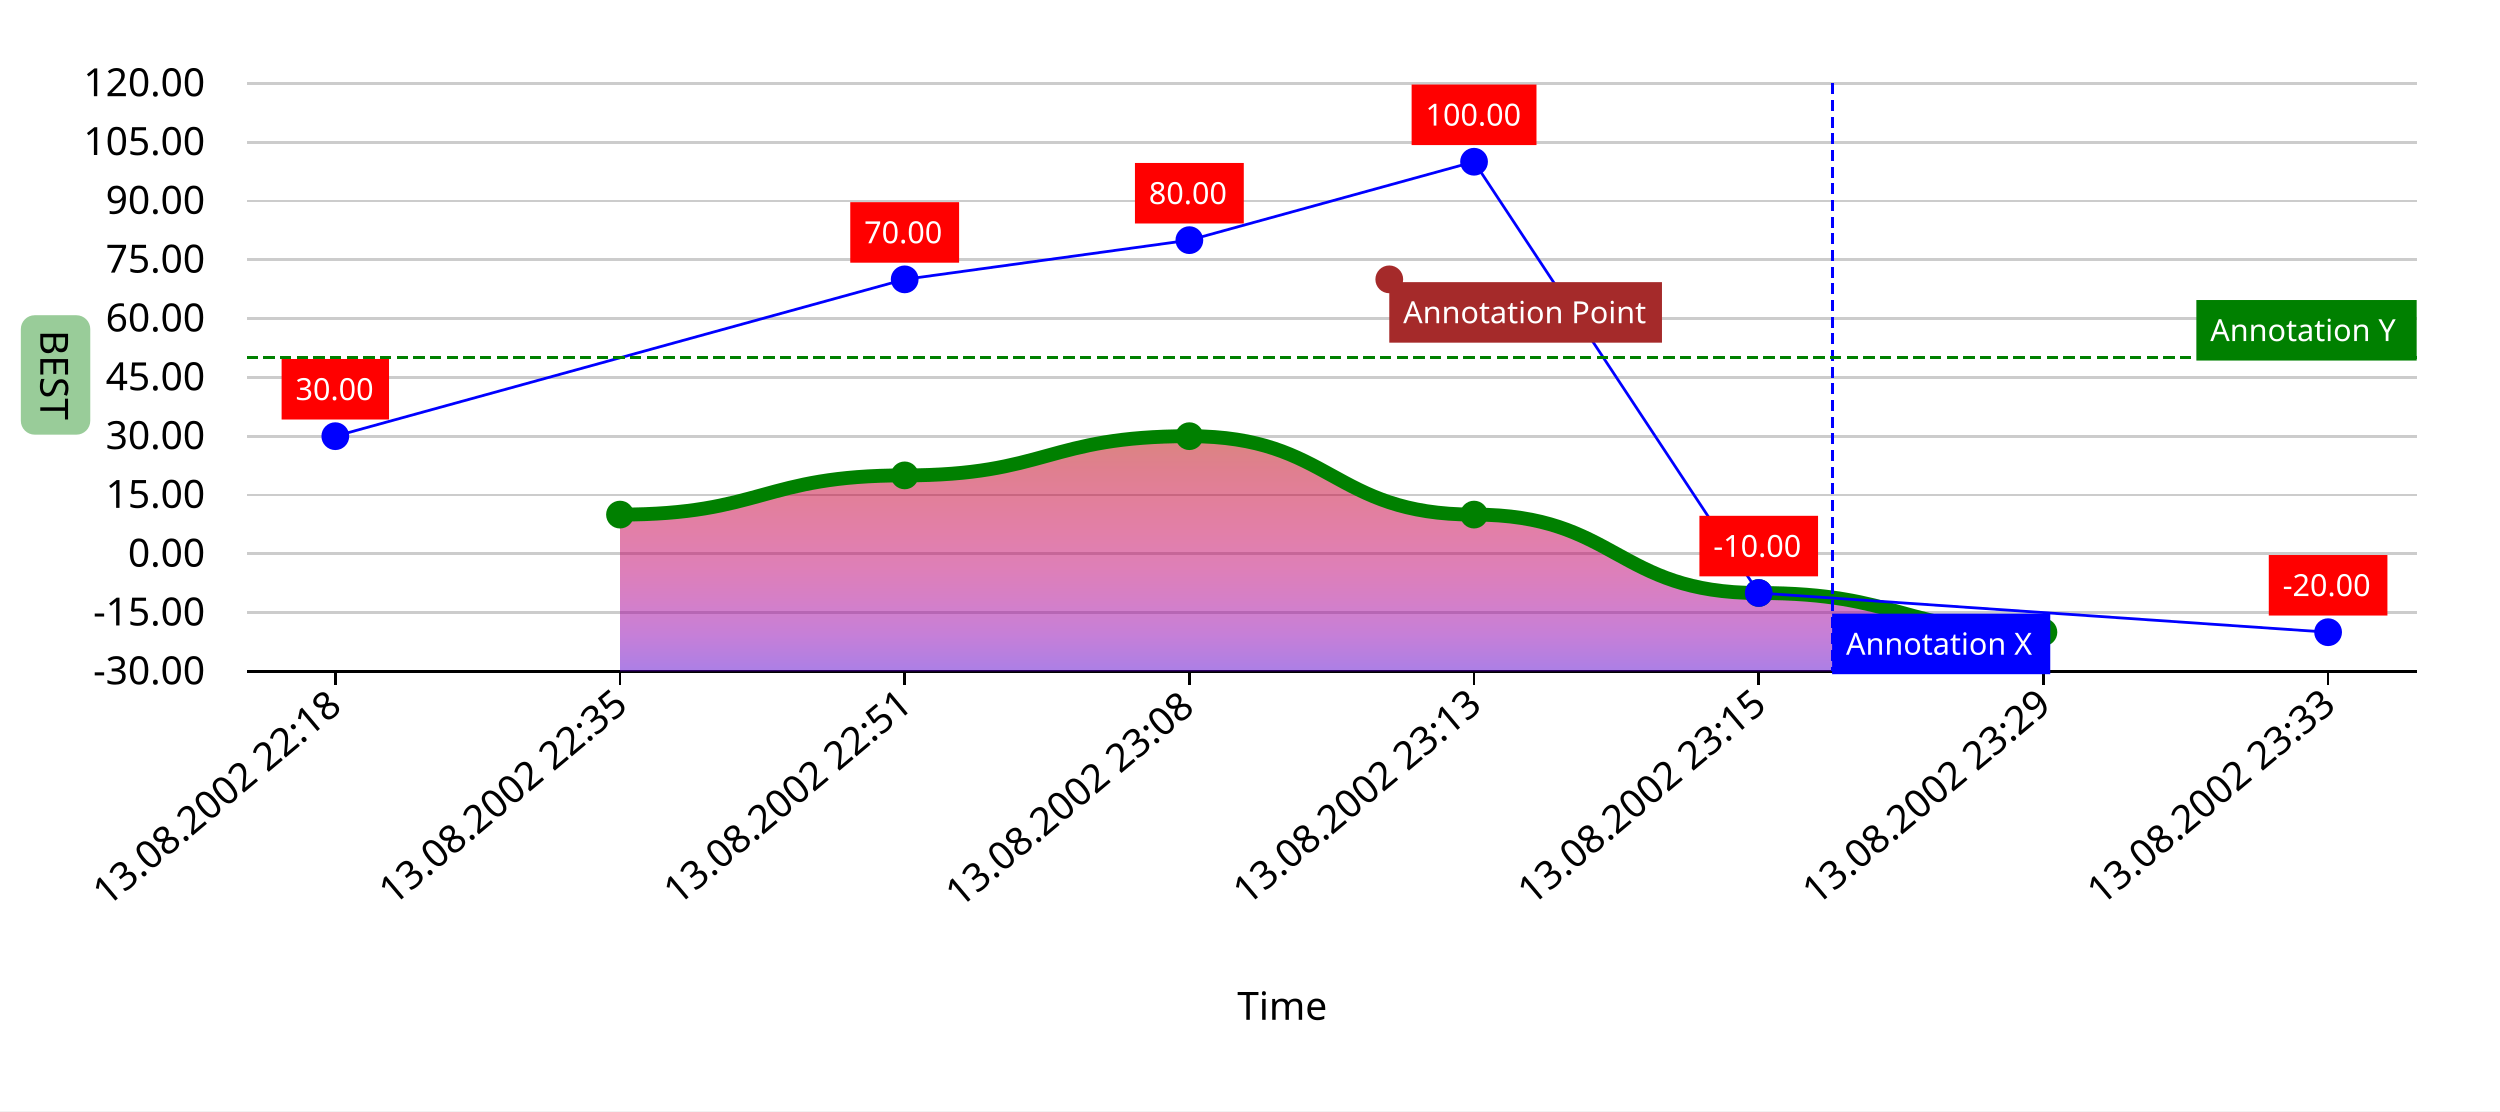
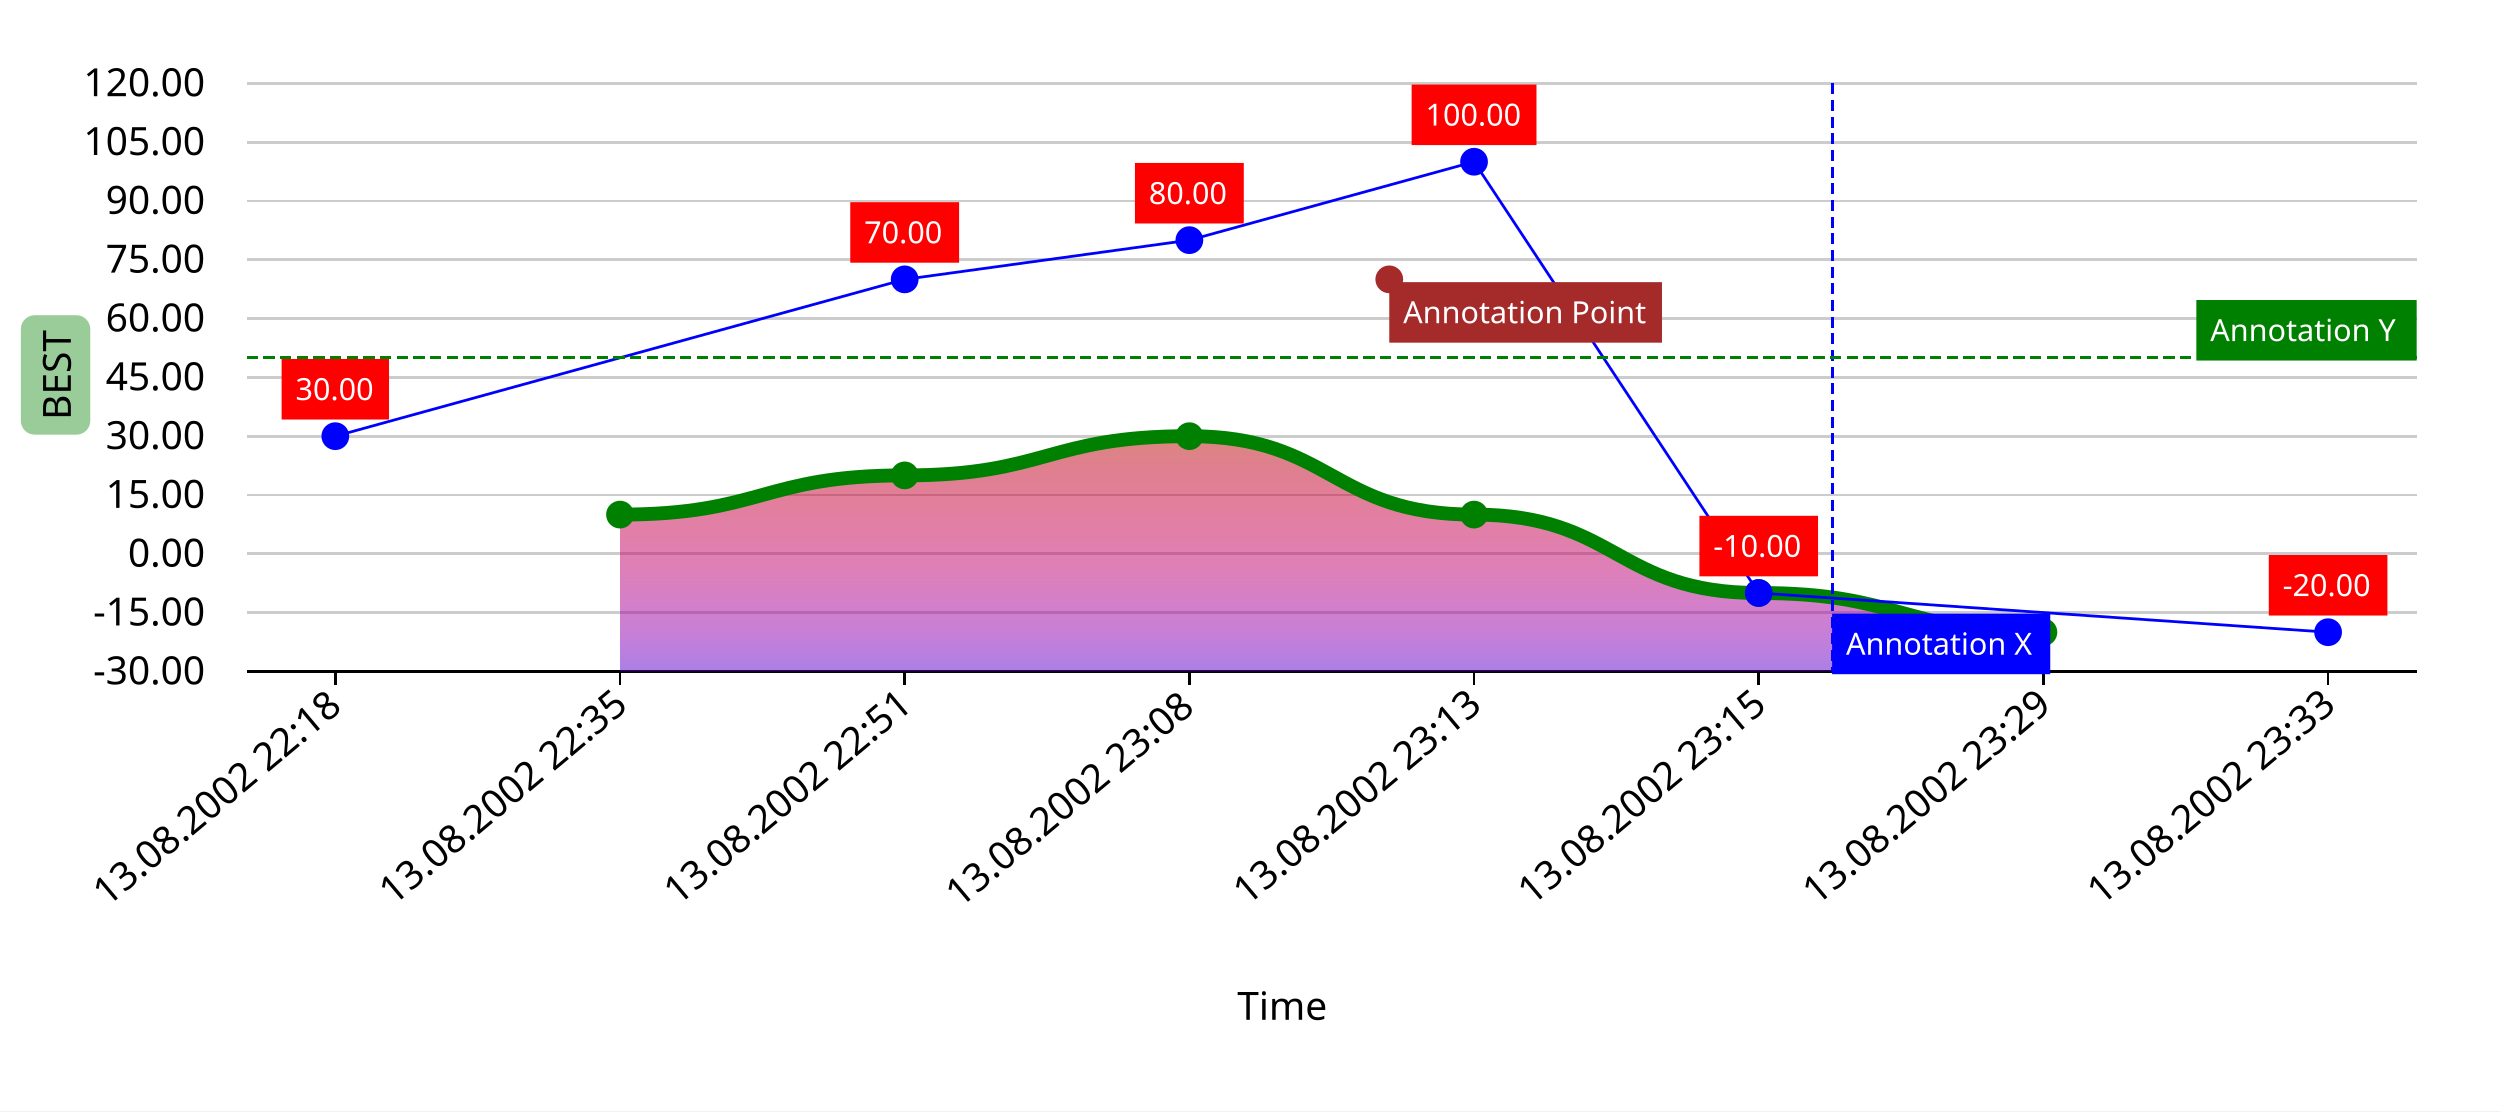
<svg xmlns="http://www.w3.org/2000/svg" id="php-charts-line-chart-multi" width="900" height="400" viewBox="0 0 900 400" class="php-svg-charts">
  <defs>
    <linearGradient id="line_chart_multi_1" gradientTransform="rotate(90)">
      <stop offset="0%" stop-color="#b70c00" />
      <stop offset="14%" stop-color="#c10020" />
      <stop offset="28%" stop-color="#c6003a" />
      <stop offset="42%" stop-color="#c50055" />
      <stop offset="57%" stop-color="#bd0073" />
      <stop offset="71%" stop-color="#aa0093" />
      <stop offset="85%" stop-color="#8c00b2" />
      <stop offset="100%" stop-color="#5900cd" />
    </linearGradient>
  </defs>
  <g data-renderer-id="background">
    <rect data-renderer-id="rect" x="0" y="0" width="100%" height="100%" fill="white" />
  </g>
  <g data-renderer-id="grid">
    <line data-renderer-id="line" x1="88.83" y1="241.71" x2="870" y2="241.71" stroke="#ccc" stroke-width="1" shape-rendering="crispEdges" />
    <line data-renderer-id="line" x1="88.83" y1="220.539" x2="870" y2="220.539" stroke="#ccc" stroke-width="1" shape-rendering="crispEdges" />
    <line data-renderer-id="line" x1="88.83" y1="199.368" x2="870" y2="199.368" stroke="#ccc" stroke-width="1" shape-rendering="crispEdges" />
    <line data-renderer-id="line" x1="88.83" y1="178.197" x2="870" y2="178.197" stroke="#ccc" stroke-width="1" shape-rendering="crispEdges" />
    <line data-renderer-id="line" x1="88.83" y1="157.026" x2="870" y2="157.026" stroke="#ccc" stroke-width="1" shape-rendering="crispEdges" />
    <line data-renderer-id="line" x1="88.83" y1="135.855" x2="870" y2="135.855" stroke="#ccc" stroke-width="1" shape-rendering="crispEdges" />
    <line data-renderer-id="line" x1="88.83" y1="114.684" x2="870" y2="114.684" stroke="#ccc" stroke-width="1" shape-rendering="crispEdges" />
    <line data-renderer-id="line" x1="88.83" y1="93.513" x2="870" y2="93.513" stroke="#ccc" stroke-width="1" shape-rendering="crispEdges" />
    <line data-renderer-id="line" x1="88.83" y1="72.342" x2="870" y2="72.342" stroke="#ccc" stroke-width="1" shape-rendering="crispEdges" />
    <line data-renderer-id="line" x1="88.83" y1="51.171" x2="870" y2="51.171" stroke="#ccc" stroke-width="1" shape-rendering="crispEdges" />
    <line data-renderer-id="line" x1="88.83" y1="30" x2="870" y2="30" stroke="#ccc" stroke-width="1" shape-rendering="crispEdges" />
  </g>
  <g data-renderer-id="lianco-lianco">
    <g data-renderer-id="axis">
      <g data-renderer-id="xaxis">
        <g data-renderer-id="textrect">
          <text x="445.415" y="367.125" text-rendering="optimizeLegibility" dominant-baseline="alphabetic" alignment-baseline="auto" fill="black" font-family="trebuchet ms" font-size="14">Time</text>
        </g>
        <line data-renderer-id="line" x1="120.714" y1="241.71" x2="120.714" y2="246.71" fill="black" stroke="black" stroke-width="1" shape-rendering="crispEdges" />
        <g transform="rotate(-40, 120.7145, 251.71)" data-renderer-id="textrect">
          <text x="9.664" y="256.335" text-rendering="optimizeLegibility" dominant-baseline="alphabetic" alignment-baseline="auto" fill="black" font-family="trebuchet ms" font-size="14">13.08.2002 22:18</text>
        </g>
        <line data-renderer-id="line" x1="223.2" y1="241.71" x2="223.2" y2="246.71" fill="black" stroke="black" stroke-width="1" shape-rendering="crispEdges" />
        <g transform="rotate(-40, 223.2003, 251.71)" data-renderer-id="textrect">
          <text x="112.81" y="256.335" text-rendering="optimizeLegibility" dominant-baseline="alphabetic" alignment-baseline="auto" fill="black" font-family="trebuchet ms" font-size="14">13.08.2002 22:35</text>
        </g>
        <line data-renderer-id="line" x1="325.686" y1="241.71" x2="325.686" y2="246.71" fill="black" stroke="black" stroke-width="1" shape-rendering="crispEdges" />
        <g transform="rotate(-40, 325.6862, 251.71)" data-renderer-id="textrect">
          <text x="215.296" y="256.335" text-rendering="optimizeLegibility" dominant-baseline="alphabetic" alignment-baseline="auto" fill="black" font-family="trebuchet ms" font-size="14">13.08.2002 22:51</text>
        </g>
        <line data-renderer-id="line" x1="428.172" y1="241.71" x2="428.172" y2="246.71" fill="black" stroke="black" stroke-width="1" shape-rendering="crispEdges" />
        <g transform="rotate(-40, 428.1721, 251.71)" data-renderer-id="textrect">
          <text x="316.472" y="256.335" text-rendering="optimizeLegibility" dominant-baseline="alphabetic" alignment-baseline="auto" fill="black" font-family="trebuchet ms" font-size="14">13.08.2002 23:08</text>
        </g>
        <line data-renderer-id="line" x1="530.658" y1="241.71" x2="530.658" y2="246.71" fill="black" stroke="black" stroke-width="1" shape-rendering="crispEdges" />
        <g transform="rotate(-40, 530.6579, 251.71)" data-renderer-id="textrect">
          <text x="420.268" y="256.335" text-rendering="optimizeLegibility" dominant-baseline="alphabetic" alignment-baseline="auto" fill="black" font-family="trebuchet ms" font-size="14">13.08.2002 23:13</text>
        </g>
        <line data-renderer-id="line" x1="633.144" y1="241.71" x2="633.144" y2="246.71" fill="black" stroke="black" stroke-width="1" shape-rendering="crispEdges" />
        <g transform="rotate(-40, 633.1438, 251.71)" data-renderer-id="textrect">
          <text x="522.754" y="256.335" text-rendering="optimizeLegibility" dominant-baseline="alphabetic" alignment-baseline="auto" fill="black" font-family="trebuchet ms" font-size="14">13.08.2002 23:15</text>
        </g>
        <line data-renderer-id="line" x1="735.63" y1="241.71" x2="735.63" y2="246.71" fill="black" stroke="black" stroke-width="1" shape-rendering="crispEdges" />
        <g transform="rotate(-40, 735.6297, 251.71)" data-renderer-id="textrect">
          <text x="625.24" y="256.335" text-rendering="optimizeLegibility" dominant-baseline="alphabetic" alignment-baseline="auto" fill="black" font-family="trebuchet ms" font-size="14">13.08.2002 23:29</text>
        </g>
        <line data-renderer-id="line" x1="838.116" y1="241.71" x2="838.116" y2="246.71" fill="black" stroke="black" stroke-width="1" shape-rendering="crispEdges" />
        <g transform="rotate(-40, 838.1155, 251.71)" data-renderer-id="textrect">
          <text x="727.726" y="256.335" text-rendering="optimizeLegibility" dominant-baseline="alphabetic" alignment-baseline="auto" fill="black" font-family="trebuchet ms" font-size="14">13.08.2002 23:33</text>
        </g>
        <line data-renderer-id="line" x1="88.83" y1="241.71" x2="870" y2="241.71" fill="black" stroke="black" stroke-width="1" shape-rendering="crispEdges" />
      </g>
      <g data-renderer-id="yaxis">
        <g data-renderer-id="textrect">
          <text text-anchor="end" x="73.83" y="246.335" text-rendering="optimizeLegibility" dominant-baseline="alphabetic" alignment-baseline="auto" fill="black" font-family="trebuchet ms" font-size="14">-30.00</text>
        </g>
        <g data-renderer-id="textrect">
          <text text-anchor="end" x="73.83" y="225.164" text-rendering="optimizeLegibility" dominant-baseline="alphabetic" alignment-baseline="auto" fill="black" font-family="trebuchet ms" font-size="14">-15.00</text>
        </g>
        <g data-renderer-id="textrect">
          <text text-anchor="end" x="73.83" y="203.993" text-rendering="optimizeLegibility" dominant-baseline="alphabetic" alignment-baseline="auto" fill="black" font-family="trebuchet ms" font-size="14">0.00</text>
        </g>
        <g data-renderer-id="textrect">
          <text text-anchor="end" x="73.83" y="182.822" text-rendering="optimizeLegibility" dominant-baseline="alphabetic" alignment-baseline="auto" fill="black" font-family="trebuchet ms" font-size="14">15.00</text>
        </g>
        <g data-renderer-id="textrect">
          <text text-anchor="end" x="73.83" y="161.651" text-rendering="optimizeLegibility" dominant-baseline="alphabetic" alignment-baseline="auto" fill="black" font-family="trebuchet ms" font-size="14">30.00</text>
        </g>
        <g data-renderer-id="textrect">
          <text text-anchor="end" x="73.83" y="140.48" text-rendering="optimizeLegibility" dominant-baseline="alphabetic" alignment-baseline="auto" fill="black" font-family="trebuchet ms" font-size="14">45.00</text>
        </g>
        <g data-renderer-id="textrect">
          <text text-anchor="end" x="73.83" y="119.309" text-rendering="optimizeLegibility" dominant-baseline="alphabetic" alignment-baseline="auto" fill="black" font-family="trebuchet ms" font-size="14">60.00</text>
        </g>
        <g data-renderer-id="textrect">
          <text text-anchor="end" x="73.83" y="98.138" text-rendering="optimizeLegibility" dominant-baseline="alphabetic" alignment-baseline="auto" fill="black" font-family="trebuchet ms" font-size="14">75.00</text>
        </g>
        <g data-renderer-id="textrect">
          <text text-anchor="end" x="73.83" y="76.967" text-rendering="optimizeLegibility" dominant-baseline="alphabetic" alignment-baseline="auto" fill="black" font-family="trebuchet ms" font-size="14">90.00</text>
        </g>
        <g data-renderer-id="textrect">
          <text text-anchor="end" x="73.83" y="55.796" text-rendering="optimizeLegibility" dominant-baseline="alphabetic" alignment-baseline="auto" fill="black" font-family="trebuchet ms" font-size="14">105.00</text>
        </g>
        <g data-renderer-id="textrect">
          <text text-anchor="end" x="73.83" y="34.625" text-rendering="optimizeLegibility" dominant-baseline="alphabetic" alignment-baseline="auto" fill="black" font-family="trebuchet ms" font-size="14">120.00</text>
        </g>
-         <g transform="rotate(90, 20, 134.98)" data-renderer-id="textrect">
+         <g transform="rotate(-90, 20, 134.98)" data-renderer-id="textrect">
          <rect data-renderer-id="rect" x="-1.5" y="122.48" width="43" height="25" rx="5" fill="green" fill-opacity="0.4" />
          <text text-anchor="middle" x="20" y="140.48" text-rendering="optimizeLegibility" dominant-baseline="alphabetic" alignment-baseline="auto" fill="black" font-family="trebuchet ms" font-size="14">BEST</text>
        </g>
      </g>
    </g>
    <g data-renderer-id="series">
      <g data-renderer-id="series-data">
        <path data-renderer-id="path" d="M 223.2,185.254  C274.443,185.254  274.443,171.14  325.686,171.14  C376.929,171.14  376.929,157.026  428.172,157.026  C479.415,157.026  479.415,185.254  530.658,185.254  C581.901,185.254  581.901,213.482  633.144,213.482  C684.387,213.482  684.387,227.596  735.63,227.596 L 735.63,241.71L 223.2,241.71 Z" fill="url(#line_chart_multi_1)" fill-opacity="0.5" />
        <path data-renderer-id="path" d="M 223.2,185.254  C274.443,185.254  274.443,171.14  325.686,171.14  C376.929,171.14  376.929,157.026  428.172,157.026  C479.415,157.026  479.415,185.254  530.658,185.254  C581.901,185.254  581.901,213.482  633.144,213.482  C684.387,213.482  684.387,227.596  735.63,227.596 " fill="none" stroke="green" stroke-width="5" />
        <circle data-value-x-label="13.08.2002 22:35" data-value-x="1029278111" data-value-y="10" data-value-y-label="10.00" data-renderer-id="circle" cx="223.2" cy="185.254" r="5" fill="green" />
        <circle title="foobar" data-value-x-label="13.08.2002 22:51" data-value-x="1029279111" data-value-y="20" data-value-y-label="20.00" data-renderer-id="circle" cx="325.686" cy="171.14" r="5" fill="green" />
        <circle data-value-x-label="13.08.2002 23:08" data-value-x="1029280111" data-value-y="30" data-value-y-label="30.00" data-renderer-id="circle" cx="428.172" cy="157.026" r="5" fill="green" />
        <circle data-value-x-label="13.08.2002 23:13" data-value-x="1029280411" data-value-y="10" data-value-y-label="10.00" data-renderer-id="circle" cx="530.658" cy="185.254" r="5" fill="green" />
        <circle data-value-x-label="13.08.2002 23:15" data-value-x="1029280511" data-value-y="-10" data-value-y-label="-10.00" data-renderer-id="circle" cx="633.144" cy="213.482" r="5" fill="green" />
        <circle data-value-x-label="13.08.2002 23:29" data-value-x="1029281361" data-value-y="-20" data-value-y-label="-20.00" data-renderer-id="circle" cx="735.63" cy="227.596" r="5" fill="green" />
      </g>
      <g data-renderer-id="series-data2">
        <path data-renderer-id="path" stroke="black" stroke-width="1" />
        <path data-renderer-id="path" d="M 120.714,157.026 L 325.686,100.57 L 428.172,86.456 L 530.658,58.228 L 633.144,213.482 L 838.116,227.596 " fill="none" stroke="blue" />
        <circle data-value-x-label="13.08.2002 22:18" data-value-x="1029277111" data-value-y="30" data-value-y-label="30.00" data-renderer-id="circle" cx="120.714" cy="157.026" r="5" fill="blue" />
        <circle title="foobar" data-value-x-label="13.08.2002 22:51" data-value-x="1029279111" data-value-y="70" data-value-y-label="70.00" data-renderer-id="circle" cx="325.686" cy="100.57" r="5" fill="blue" />
        <circle data-value-x-label="13.08.2002 23:08" data-value-x="1029280111" data-value-y="80" data-value-y-label="80.00" data-renderer-id="circle" cx="428.172" cy="86.456" r="5" fill="blue" />
        <circle data-value-x-label="13.08.2002 23:13" data-value-x="1029280411" data-value-y="100" data-value-y-label="100.00" data-renderer-id="circle" cx="530.658" cy="58.228" r="5" fill="blue" />
        <circle data-value-x-label="13.08.2002 23:15" data-value-x="1029280511" data-value-y="-10" data-value-y-label="-10.00" data-renderer-id="circle" cx="633.144" cy="213.482" r="5" fill="blue" />
        <circle data-value-x-label="13.08.2002 23:33" data-value-x="1029281611" data-value-y="-20" data-value-y-label="-20.00" data-renderer-id="circle" cx="838.116" cy="227.596" r="5" fill="blue" />
      </g>
    </g>
    <g data-renderer-id="labels">
      <g data-renderer-id="textrect">
        <rect data-renderer-id="rect" x="101.379" y="129.236" width="38.67" height="21.79" rx="0" fill="red" />
        <text x="106.379" y="144.022" text-rendering="optimizeLegibility" dominant-baseline="alphabetic" alignment-baseline="auto" fill="white" font-family="trebuchet ms" font-size="11">30.00</text>
      </g>
      <g data-renderer-id="textrect">
        <rect data-renderer-id="rect" x="306.096" y="72.78" width="39.18" height="21.79" rx="0" fill="red" />
        <text x="311.096" y="87.566" text-rendering="optimizeLegibility" dominant-baseline="alphabetic" alignment-baseline="auto" fill="white" font-family="trebuchet ms" font-size="11">70.00</text>
      </g>
      <g data-renderer-id="textrect">
        <rect data-renderer-id="rect" x="408.582" y="58.666" width="39.18" height="21.79" rx="0" fill="red" />
        <text x="413.582" y="73.452" text-rendering="optimizeLegibility" dominant-baseline="alphabetic" alignment-baseline="auto" fill="white" font-family="trebuchet ms" font-size="11">80.00</text>
      </g>
      <g data-renderer-id="textrect">
        <rect data-renderer-id="rect" x="508.183" y="30.438" width="44.95" height="21.79" rx="0" fill="red" />
        <text x="513.183" y="45.224" text-rendering="optimizeLegibility" dominant-baseline="alphabetic" alignment-baseline="auto" fill="white" font-family="trebuchet ms" font-size="11">100.00</text>
      </g>
      <g data-renderer-id="textrect">
        <rect data-renderer-id="rect" x="611.789" y="185.692" width="42.71" height="21.79" rx="0" fill="red" />
        <text x="616.789" y="200.478" text-rendering="optimizeLegibility" dominant-baseline="alphabetic" alignment-baseline="auto" fill="white" font-family="trebuchet ms" font-size="11">-10.00</text>
      </g>
      <g data-renderer-id="textrect">
        <rect data-renderer-id="rect" x="816.761" y="199.806" width="42.71" height="21.79" rx="0" fill="red" />
        <text x="821.761" y="214.592" text-rendering="optimizeLegibility" dominant-baseline="alphabetic" alignment-baseline="auto" fill="white" font-family="trebuchet ms" font-size="11">-20.00</text>
      </g>
    </g>
  </g>
  <g data-renderer-id="xaxis-annotations">
    <line data-renderer-id="line" x1="659.562" y1="30" x2="659.562" y2="241.71" stroke="blue" stroke-width="1" stroke-dasharray="4 2" shape-rendering="crispEdges" />
    <g data-renderer-id="textrect">
      <rect data-renderer-id="rect" x="659.562" y="220.92" width="78.53" height="21.79" rx="0" fill="blue" />
      <text x="664.562" y="235.706" text-rendering="optimizeLegibility" dominant-baseline="alphabetic" alignment-baseline="auto" fill="white" font-family="trebuchet ms" font-size="11">Annotation X</text>
    </g>
  </g>
  <g data-renderer-id="yaxis-annotations-data">
    <line data-renderer-id="line" x1="88.83" y1="128.798" x2="870" y2="128.798" stroke="green" stroke-width="1" stroke-dasharray="4 2" shape-rendering="crispEdges" />
    <g data-renderer-id="textrect">
      <rect data-renderer-id="rect" x="790.69" y="108.008" width="79.31" height="21.79" rx="0" fill="green" />
      <text x="795.69" y="122.794" text-rendering="optimizeLegibility" dominant-baseline="alphabetic" alignment-baseline="auto" fill="white" font-family="trebuchet ms" font-size="11">Annotation Y</text>
    </g>
    <circle data-renderer-id="circle" cx="500.14" cy="100.57" r="5" fill="brown" />
    <g data-renderer-id="textrect">
      <rect data-renderer-id="rect" x="500.14" y="101.57" width="98.17" height="21.79" rx="0" fill="brown" />
      <text x="505.14" y="116.356" text-rendering="optimizeLegibility" dominant-baseline="alphabetic" alignment-baseline="auto" fill="white" font-family="trebuchet ms" font-size="11">Annotation Point</text>
    </g>
  </g>
</svg>
